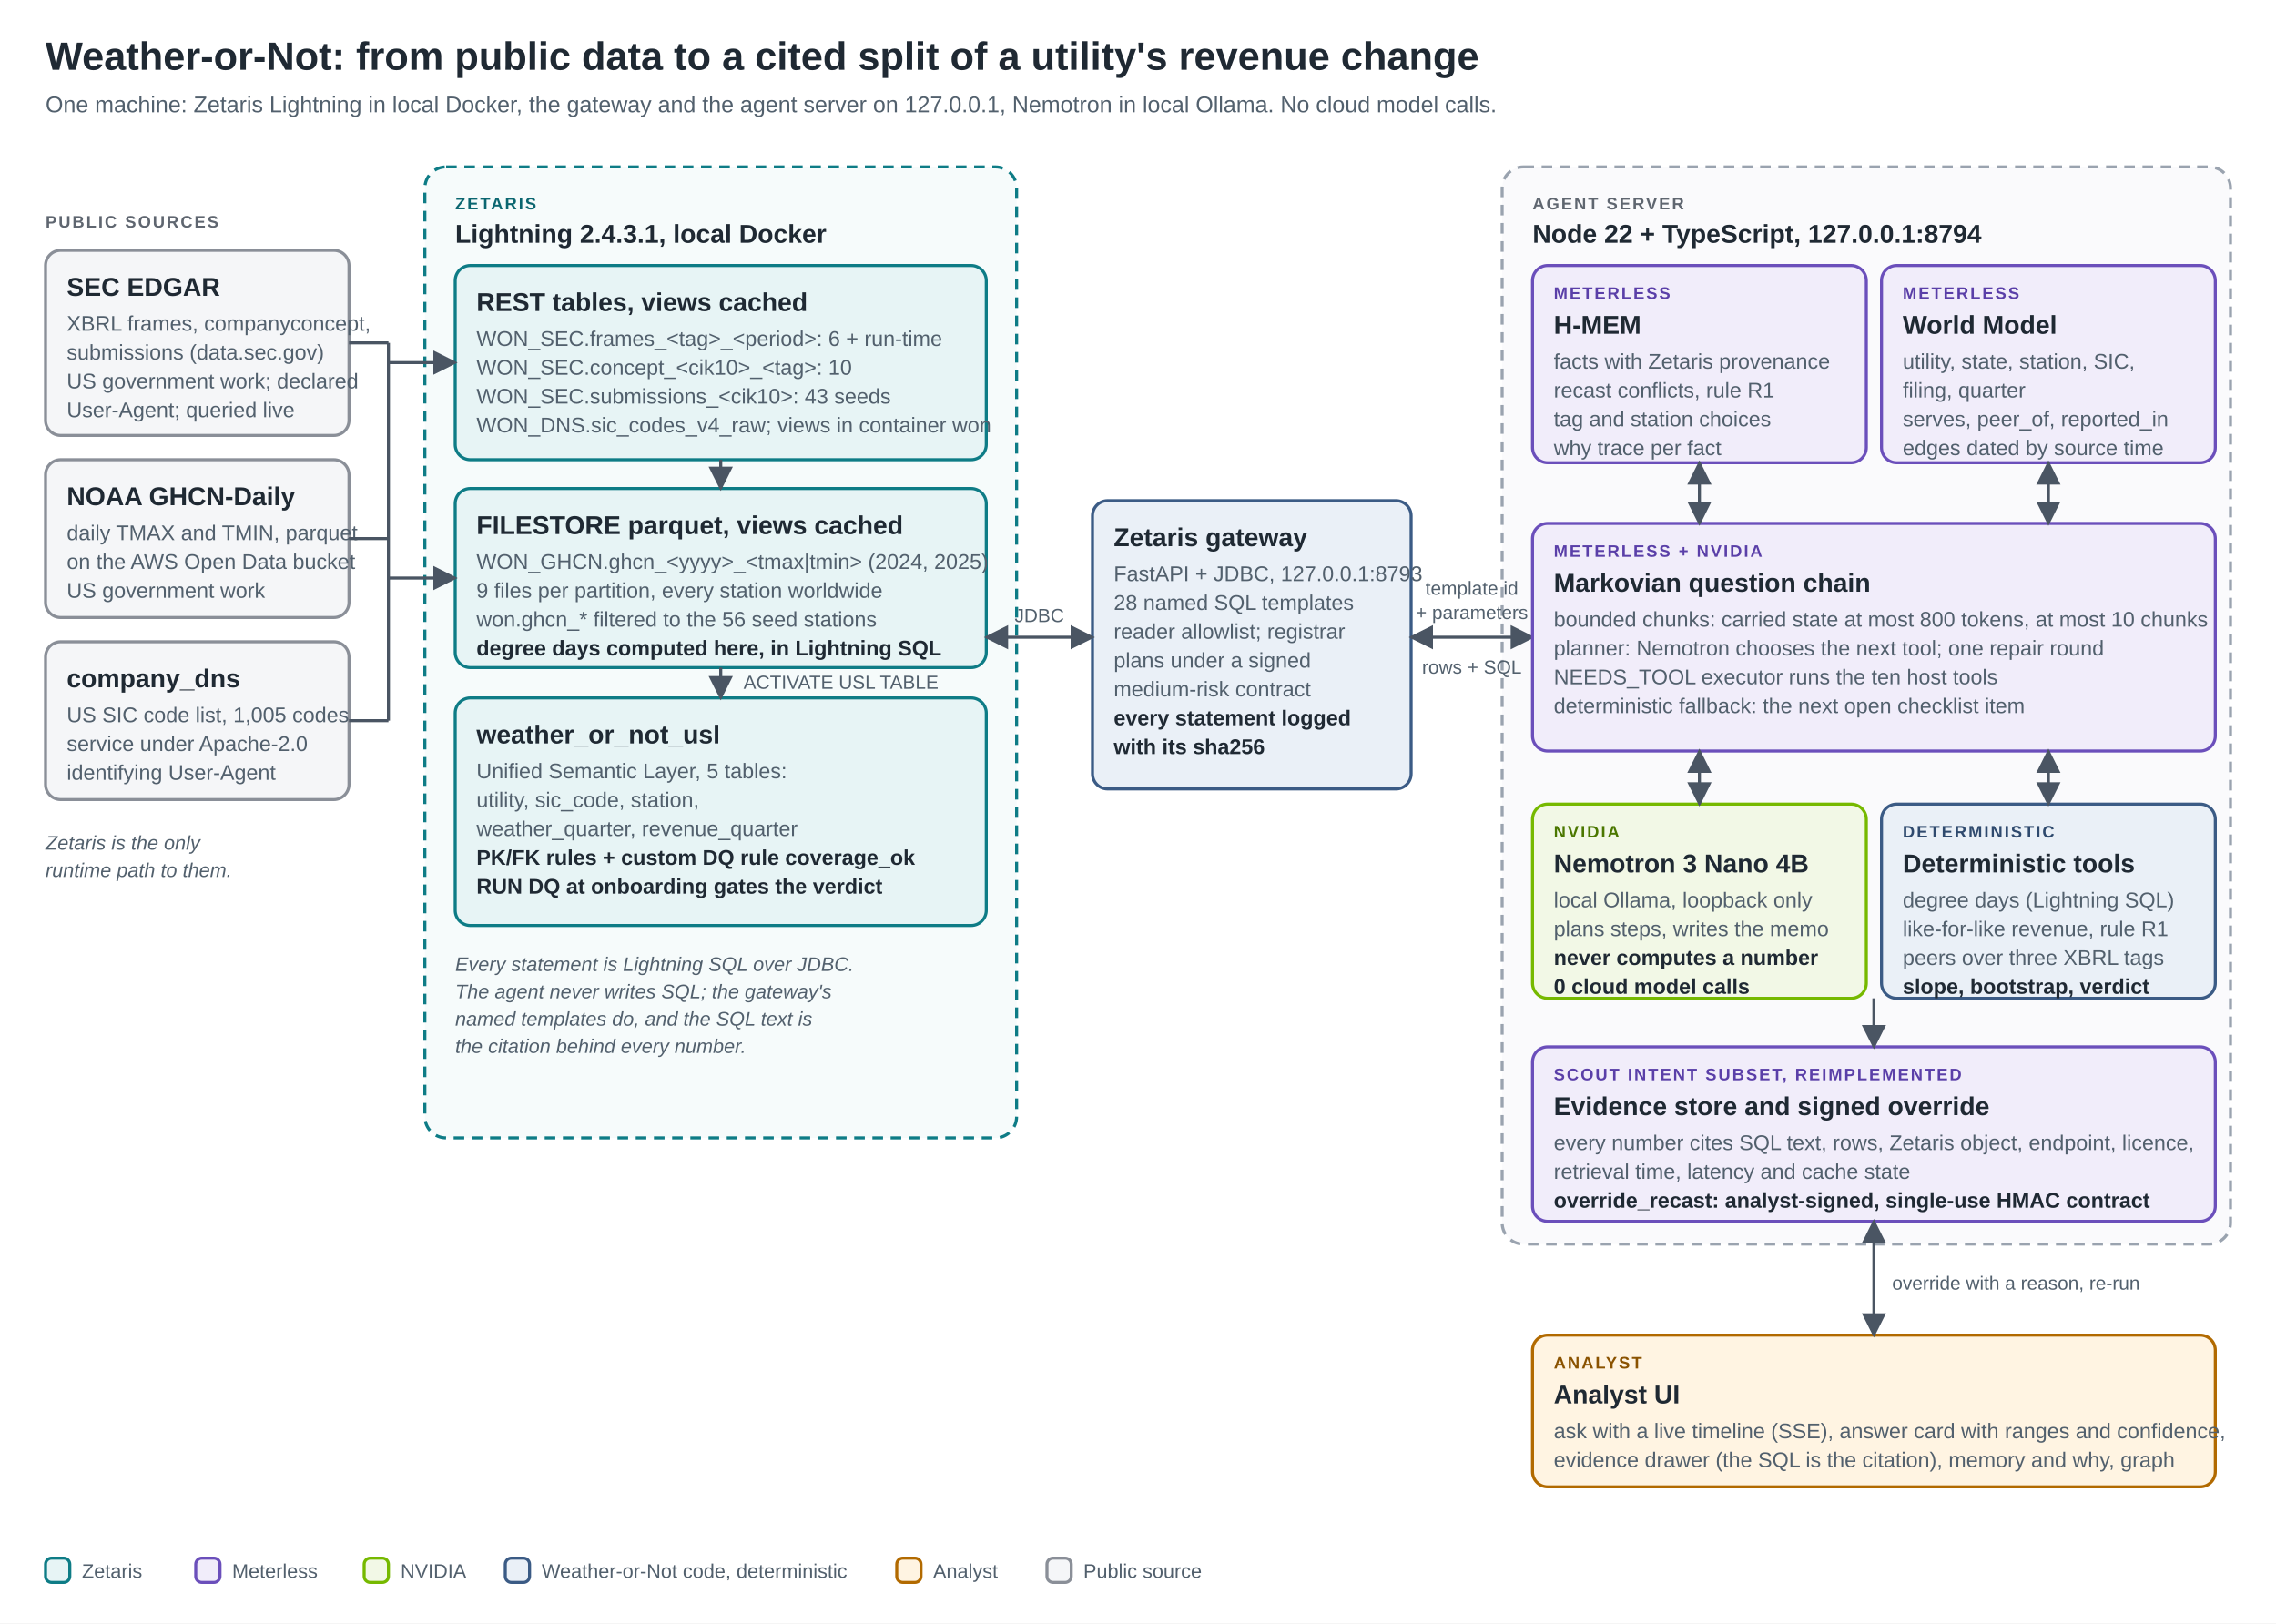
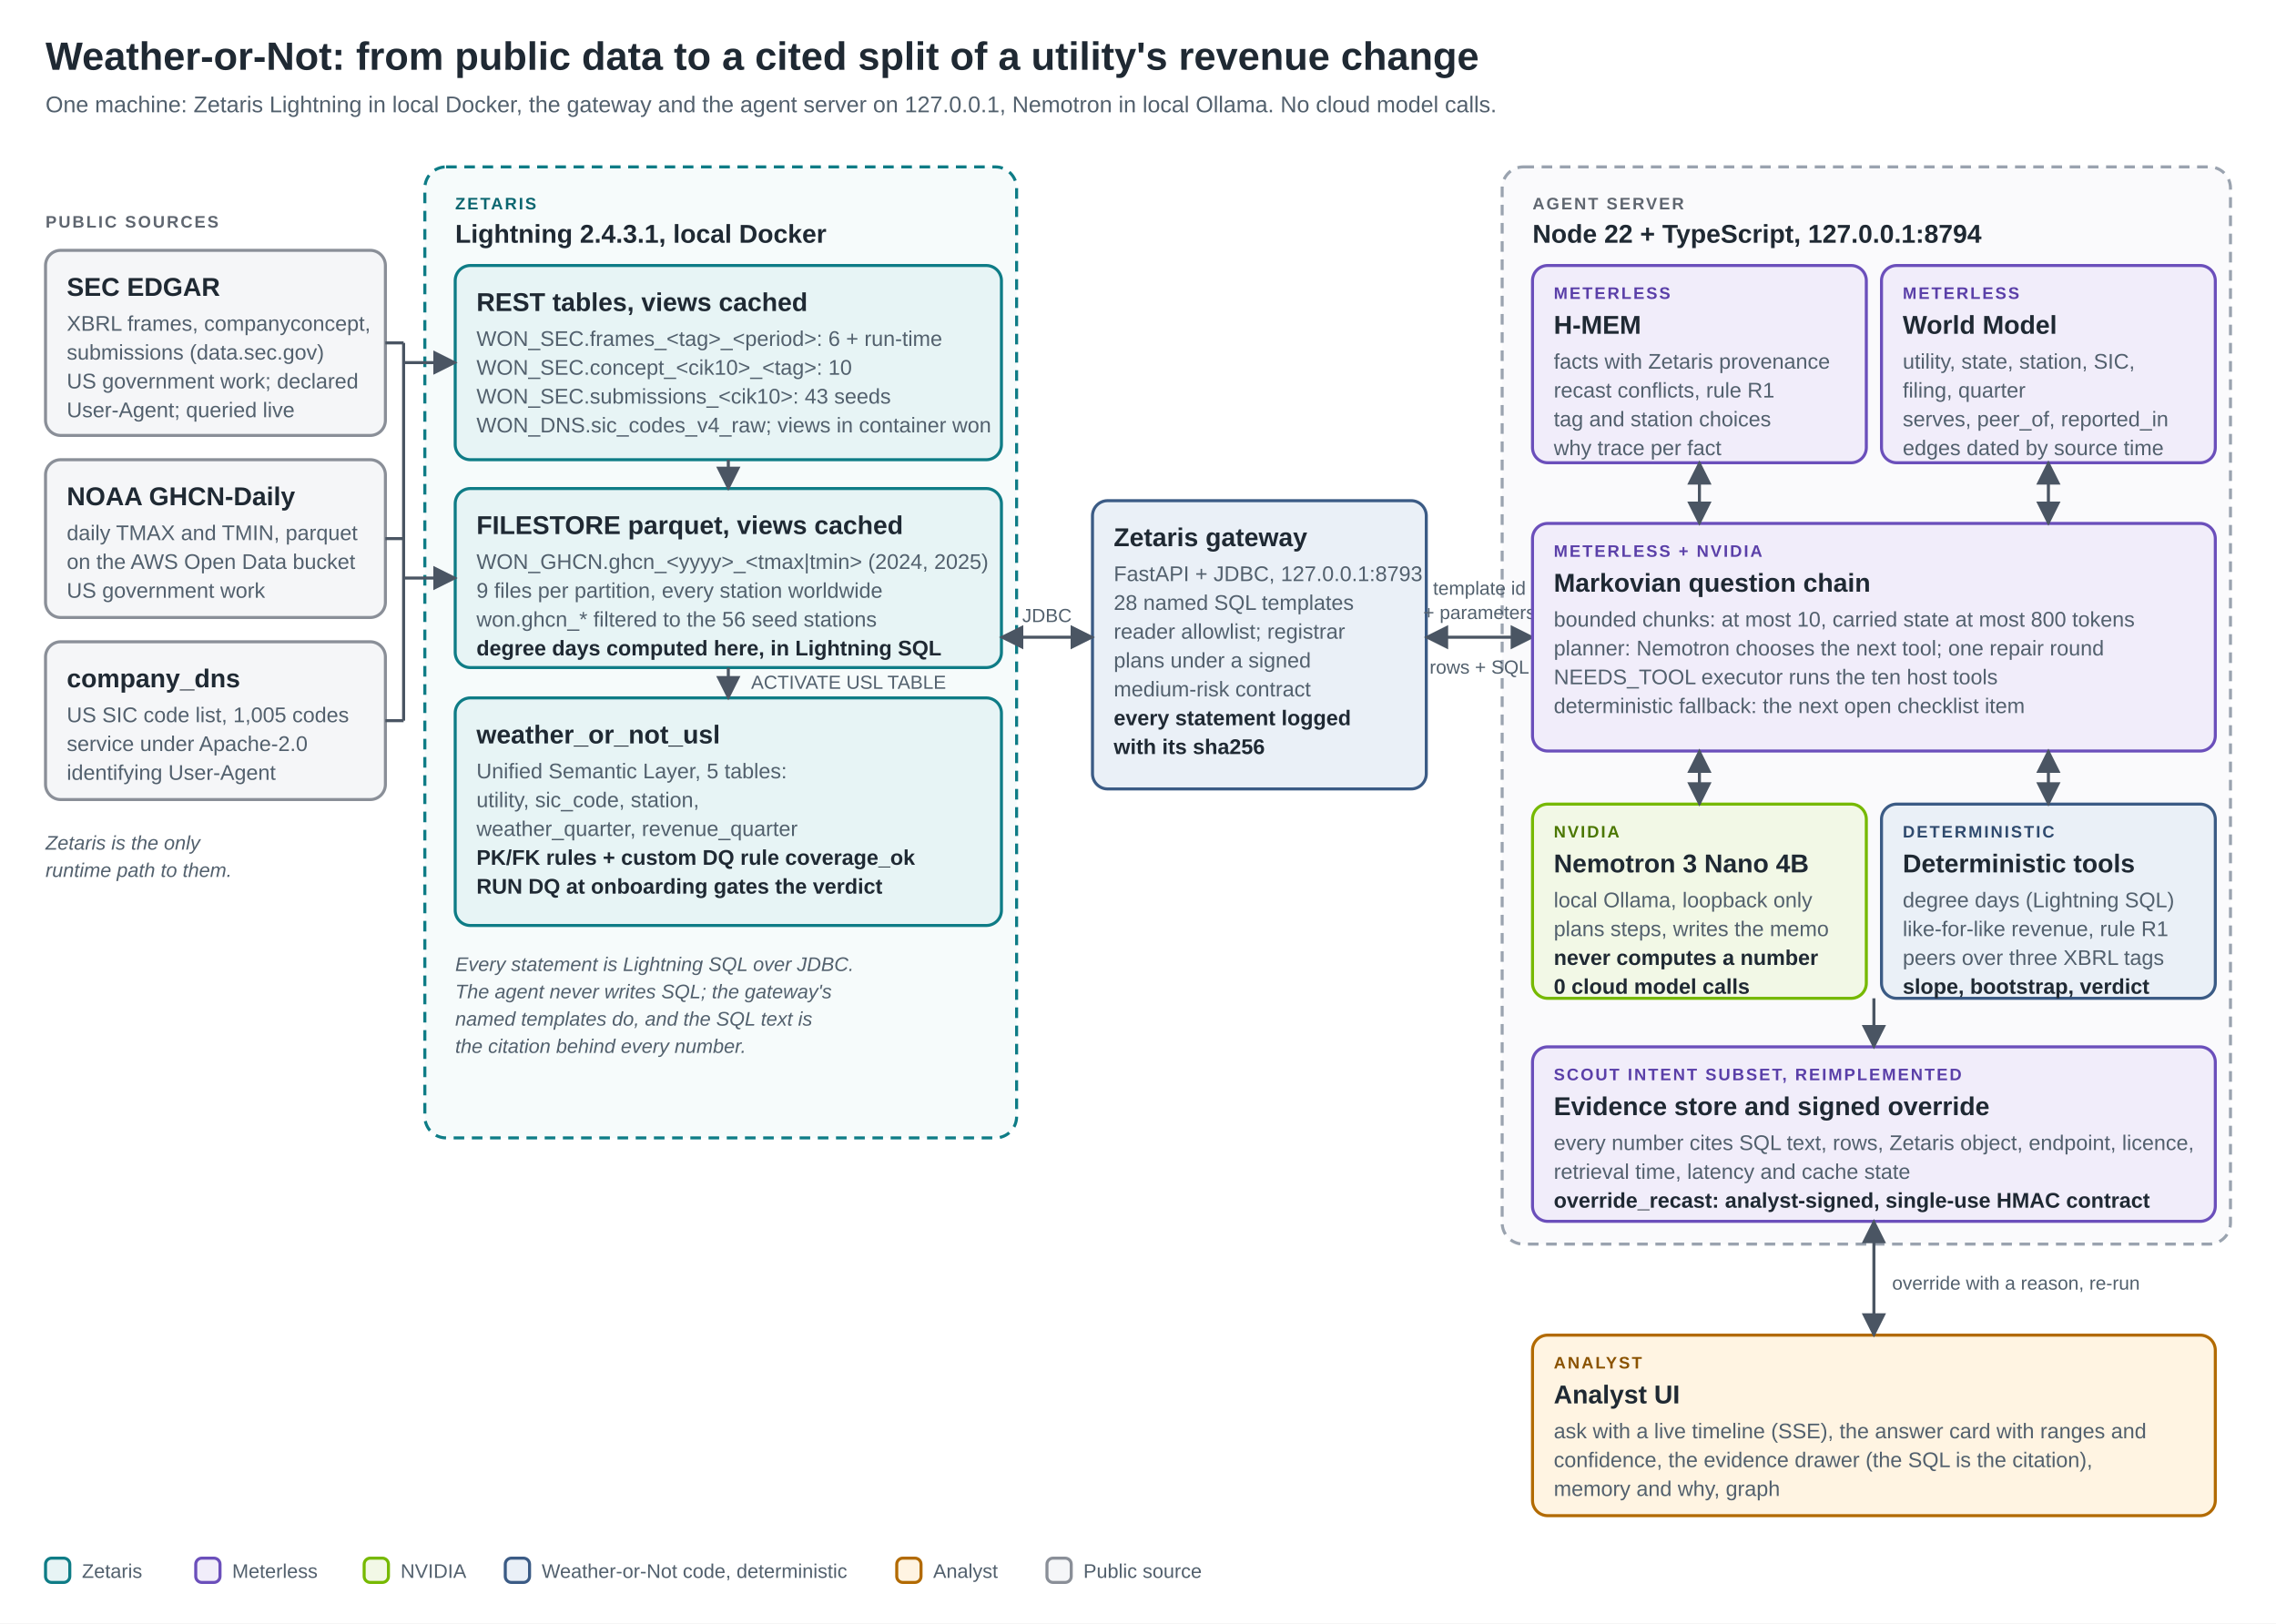
<svg xmlns="http://www.w3.org/2000/svg" width="1500" height="1070" viewBox="0 0 1500 1070" font-family="Segoe UI, Helvetica Neue, Arial, sans-serif" role="img" aria-labelledby="t d">
  <defs>
    <marker id="arrow" viewBox="0 0 10 10" refX="9" refY="5" markerWidth="8" markerHeight="8" orient="auto-start-reverse">
      <path d="M0,0 L10,5 L0,10 z" fill="#4A5563" />
    </marker>
    <marker id="arrow-start" viewBox="0 0 10 10" refX="9" refY="5" markerWidth="8" markerHeight="8" orient="auto-start-reverse">
      <path d="M0,0 L10,5 L0,10 z" fill="#4A5563" />
    </marker>
  </defs>
  <rect width="1500" height="1070" fill="#FFFFFF" />
  <text x="30" y="46" font-size="26" font-weight="bold" font-style="normal" fill="#1F2933" text-anchor="start">Weather-or-Not: from public data to a cited split of a utility's revenue change</text>
  <text x="30" y="74" font-size="15" font-weight="normal" font-style="normal" fill="#52606D" text-anchor="start">One machine: Zetaris Lightning in local Docker, the gateway and the agent server on 127.0.0.1, Nemotron in local Ollama. No cloud model calls.</text>
  <rect x="280" y="110" width="390" height="640" rx="14" fill="#F6FBFB" stroke="#0E7C86" stroke-width="2.0" stroke-dasharray="7 5" />
  <rect x="990" y="110" width="480" height="710" rx="14" fill="#FAFAFC" stroke="#9AA3AF" stroke-width="2.0" stroke-dasharray="7 5" />
  <text x="30" y="150" font-size="11" font-weight="bold" font-style="normal" fill="#5F6670" text-anchor="start" letter-spacing="1.2">PUBLIC SOURCES</text>
-   <rect x="30" y="165" width="200" height="122" rx="10" fill="#F5F6F8" stroke="#8A8F98" stroke-width="2.0" />
+   <rect x="30" y="165" width="224" height="122" rx="10" fill="#F5F6F8" stroke="#8A8F98" stroke-width="2.0" />
  <text x="44" y="195" font-size="17" font-weight="bold" font-style="normal" fill="#1F2933" text-anchor="start">SEC EDGAR</text>
  <text x="44" y="218" font-size="14" font-weight="normal" font-style="normal" fill="#52606D" text-anchor="start">XBRL frames, companyconcept,</text>
  <text x="44" y="237" font-size="14" font-weight="normal" font-style="normal" fill="#52606D" text-anchor="start">submissions (data.sec.gov)</text>
  <text x="44" y="256" font-size="14" font-weight="normal" font-style="normal" fill="#52606D" text-anchor="start">US government work; declared</text>
  <text x="44" y="275" font-size="14" font-weight="normal" font-style="normal" fill="#52606D" text-anchor="start">User-Agent; queried live</text>
-   <rect x="30" y="303" width="200" height="104" rx="10" fill="#F5F6F8" stroke="#8A8F98" stroke-width="2.0" />
+   <rect x="30" y="303" width="224" height="104" rx="10" fill="#F5F6F8" stroke="#8A8F98" stroke-width="2.0" />
  <text x="44" y="333" font-size="17" font-weight="bold" font-style="normal" fill="#1F2933" text-anchor="start">NOAA GHCN-Daily</text>
  <text x="44" y="356" font-size="14" font-weight="normal" font-style="normal" fill="#52606D" text-anchor="start">daily TMAX and TMIN, parquet</text>
  <text x="44" y="375" font-size="14" font-weight="normal" font-style="normal" fill="#52606D" text-anchor="start">on the AWS Open Data bucket</text>
  <text x="44" y="394" font-size="14" font-weight="normal" font-style="normal" fill="#52606D" text-anchor="start">US government work</text>
-   <rect x="30" y="423" width="200" height="104" rx="10" fill="#F5F6F8" stroke="#8A8F98" stroke-width="2.0" />
+   <rect x="30" y="423" width="224" height="104" rx="10" fill="#F5F6F8" stroke="#8A8F98" stroke-width="2.0" />
  <text x="44" y="453" font-size="17" font-weight="bold" font-style="normal" fill="#1F2933" text-anchor="start">company_dns</text>
  <text x="44" y="476" font-size="14" font-weight="normal" font-style="normal" fill="#52606D" text-anchor="start">US SIC code list, 1,005 codes</text>
  <text x="44" y="495" font-size="14" font-weight="normal" font-style="normal" fill="#52606D" text-anchor="start">service under Apache-2.0</text>
  <text x="44" y="514" font-size="14" font-weight="normal" font-style="normal" fill="#52606D" text-anchor="start">identifying User-Agent</text>
  <text x="30" y="560" font-size="13" font-weight="normal" font-style="italic" fill="#52606D" text-anchor="start">Zetaris is the only</text>
  <text x="30" y="578" font-size="13" font-weight="normal" font-style="italic" fill="#52606D" text-anchor="start">runtime path to them.</text>
  <text x="300" y="138" font-size="11" font-weight="bold" font-style="normal" fill="#0B6670" text-anchor="start" letter-spacing="1.2">ZETARIS</text>
  <text x="300" y="160" font-size="17" font-weight="bold" font-style="normal" fill="#1F2933" text-anchor="start">Lightning 2.4.3.1, local Docker</text>
-   <rect x="300" y="175" width="350" height="128" rx="10" fill="#E7F4F5" stroke="#0E7C86" stroke-width="2.0" />
+   <rect x="300" y="175" width="360" height="128" rx="10" fill="#E7F4F5" stroke="#0E7C86" stroke-width="2.0" />
  <text x="314" y="205" font-size="17" font-weight="bold" font-style="normal" fill="#1F2933" text-anchor="start">REST tables, views cached</text>
  <text x="314" y="228" font-size="14" font-weight="normal" font-style="normal" fill="#52606D" text-anchor="start">WON_SEC.frames_&lt;tag&gt;_&lt;period&gt;: 6 + run-time</text>
  <text x="314" y="247" font-size="14" font-weight="normal" font-style="normal" fill="#52606D" text-anchor="start">WON_SEC.concept_&lt;cik10&gt;_&lt;tag&gt;: 10</text>
  <text x="314" y="266" font-size="14" font-weight="normal" font-style="normal" fill="#52606D" text-anchor="start">WON_SEC.submissions_&lt;cik10&gt;: 43 seeds</text>
  <text x="314" y="285" font-size="14" font-weight="normal" font-style="normal" fill="#52606D" text-anchor="start">WON_DNS.sic_codes_v4_raw; views in container won</text>
-   <rect x="300" y="322" width="350" height="118" rx="10" fill="#E7F4F5" stroke="#0E7C86" stroke-width="2.0" />
+   <rect x="300" y="322" width="360" height="118" rx="10" fill="#E7F4F5" stroke="#0E7C86" stroke-width="2.0" />
  <text x="314" y="352" font-size="17" font-weight="bold" font-style="normal" fill="#1F2933" text-anchor="start">FILESTORE parquet, views cached</text>
  <text x="314" y="375" font-size="14" font-weight="normal" font-style="normal" fill="#52606D" text-anchor="start">WON_GHCN.ghcn_&lt;yyyy&gt;_&lt;tmax|tmin&gt; (2024, 2025)</text>
  <text x="314" y="394" font-size="14" font-weight="normal" font-style="normal" fill="#52606D" text-anchor="start">9 files per partition, every station worldwide</text>
  <text x="314" y="413" font-size="14" font-weight="normal" font-style="normal" fill="#52606D" text-anchor="start">won.ghcn_* filtered to the 56 seed stations</text>
  <text x="314" y="432" font-size="14" font-weight="bold" font-style="normal" fill="#1F2933" text-anchor="start">degree days computed here, in Lightning SQL</text>
-   <rect x="300" y="460" width="350" height="150" rx="10" fill="#E7F4F5" stroke="#0E7C86" stroke-width="2.0" />
+   <rect x="300" y="460" width="360" height="150" rx="10" fill="#E7F4F5" stroke="#0E7C86" stroke-width="2.0" />
  <text x="314" y="490" font-size="17" font-weight="bold" font-style="normal" fill="#1F2933" text-anchor="start">weather_or_not_usl</text>
  <text x="314" y="513" font-size="14" font-weight="normal" font-style="normal" fill="#52606D" text-anchor="start">Unified Semantic Layer, 5 tables:</text>
  <text x="314" y="532" font-size="14" font-weight="normal" font-style="normal" fill="#52606D" text-anchor="start">utility, sic_code, station,</text>
  <text x="314" y="551" font-size="14" font-weight="normal" font-style="normal" fill="#52606D" text-anchor="start">weather_quarter, revenue_quarter</text>
  <text x="314" y="570" font-size="14" font-weight="bold" font-style="normal" fill="#1F2933" text-anchor="start">PK/FK rules + custom DQ rule coverage_ok</text>
  <text x="314" y="589" font-size="14" font-weight="bold" font-style="normal" fill="#1F2933" text-anchor="start">RUN DQ at onboarding gates the verdict</text>
  <text x="300" y="640" font-size="13" font-weight="normal" font-style="italic" fill="#52606D" text-anchor="start">Every statement is Lightning SQL over JDBC.</text>
  <text x="300" y="658" font-size="13" font-weight="normal" font-style="italic" fill="#52606D" text-anchor="start">The agent never writes SQL; the gateway's</text>
  <text x="300" y="676" font-size="13" font-weight="normal" font-style="italic" fill="#52606D" text-anchor="start">named templates do, and the SQL text is</text>
  <text x="300" y="694" font-size="13" font-weight="normal" font-style="italic" fill="#52606D" text-anchor="start">the citation behind every number.</text>
-   <line x1="230" y1="226" x2="256" y2="226" stroke="#4A5563" stroke-width="2" />
-   <line x1="230" y1="355" x2="256" y2="355" stroke="#4A5563" stroke-width="2" />
-   <line x1="230" y1="475" x2="256" y2="475" stroke="#4A5563" stroke-width="2" />
-   <line x1="256" y1="226" x2="256" y2="475" stroke="#4A5563" stroke-width="2" />
-   <polyline points="256,239 300,239" fill="none" stroke="#4A5563" stroke-width="2" marker-end="url(#arrow)" />
-   <polyline points="256,381 300,381" fill="none" stroke="#4A5563" stroke-width="2" marker-end="url(#arrow)" />
-   <polyline points="475,303 475,322" fill="none" stroke="#4A5563" stroke-width="2" marker-end="url(#arrow)" />
-   <polyline points="475,440 475,460" fill="none" stroke="#4A5563" stroke-width="2" marker-end="url(#arrow)" />
-   <text x="490" y="454" font-size="12.5" font-weight="normal" font-style="normal" fill="#52606D" text-anchor="start">ACTIVATE USL TABLE</text>
-   <rect x="720" y="330" width="210" height="190" rx="10" fill="#EAF0F7" stroke="#3B5B85" stroke-width="2.0" />
+   <line x1="254" y1="226" x2="266" y2="226" stroke="#4A5563" stroke-width="2" />
+   <line x1="254" y1="355" x2="266" y2="355" stroke="#4A5563" stroke-width="2" />
+   <line x1="254" y1="475" x2="266" y2="475" stroke="#4A5563" stroke-width="2" />
+   <line x1="266" y1="226" x2="266" y2="475" stroke="#4A5563" stroke-width="2" />
+   <polyline points="266,239 300,239" fill="none" stroke="#4A5563" stroke-width="2" marker-end="url(#arrow)" />
+   <polyline points="266,381 300,381" fill="none" stroke="#4A5563" stroke-width="2" marker-end="url(#arrow)" />
+   <polyline points="480,303 480,322" fill="none" stroke="#4A5563" stroke-width="2" marker-end="url(#arrow)" />
+   <polyline points="480,440 480,460" fill="none" stroke="#4A5563" stroke-width="2" marker-end="url(#arrow)" />
+   <text x="495" y="454" font-size="12.5" font-weight="normal" font-style="normal" fill="#52606D" text-anchor="start">ACTIVATE USL TABLE</text>
+   <rect x="720" y="330" width="220" height="190" rx="10" fill="#EAF0F7" stroke="#3B5B85" stroke-width="2.0" />
  <text x="734" y="360" font-size="17" font-weight="bold" font-style="normal" fill="#1F2933" text-anchor="start">Zetaris gateway</text>
  <text x="734" y="383" font-size="14" font-weight="normal" font-style="normal" fill="#52606D" text-anchor="start">FastAPI + JDBC, 127.0.0.1:8793</text>
  <text x="734" y="402" font-size="14" font-weight="normal" font-style="normal" fill="#52606D" text-anchor="start">28 named SQL templates</text>
  <text x="734" y="421" font-size="14" font-weight="normal" font-style="normal" fill="#52606D" text-anchor="start">reader allowlist; registrar</text>
  <text x="734" y="440" font-size="14" font-weight="normal" font-style="normal" fill="#52606D" text-anchor="start">plans under a signed</text>
  <text x="734" y="459" font-size="14" font-weight="normal" font-style="normal" fill="#52606D" text-anchor="start">medium-risk contract</text>
  <text x="734" y="478" font-size="14" font-weight="bold" font-style="normal" fill="#1F2933" text-anchor="start">every statement logged</text>
  <text x="734" y="497" font-size="14" font-weight="bold" font-style="normal" fill="#1F2933" text-anchor="start">with its sha256</text>
-   <polyline points="650,420 720,420" fill="none" stroke="#4A5563" stroke-width="2" marker-start="url(#arrow-start)" marker-end="url(#arrow)" />
-   <text x="685" y="410" font-size="12.5" font-weight="normal" font-style="normal" fill="#52606D" text-anchor="middle">JDBC</text>
-   <polyline points="930,420 1010,420" fill="none" stroke="#4A5563" stroke-width="2" marker-start="url(#arrow-start)" marker-end="url(#arrow)" />
-   <text x="970" y="392" font-size="12.5" font-weight="normal" font-style="normal" fill="#52606D" text-anchor="middle">template id</text>
-   <text x="970" y="408" font-size="12.5" font-weight="normal" font-style="normal" fill="#52606D" text-anchor="middle">+ parameters</text>
-   <text x="970" y="444" font-size="12.5" font-weight="normal" font-style="normal" fill="#52606D" text-anchor="middle">rows + SQL</text>
+   <polyline points="660,420 720,420" fill="none" stroke="#4A5563" stroke-width="2" marker-start="url(#arrow-start)" marker-end="url(#arrow)" />
+   <text x="690" y="410" font-size="12.5" font-weight="normal" font-style="normal" fill="#52606D" text-anchor="middle">JDBC</text>
+   <polyline points="940,420 1010,420" fill="none" stroke="#4A5563" stroke-width="2" marker-start="url(#arrow-start)" marker-end="url(#arrow)" />
+   <text x="975" y="392" font-size="12.5" font-weight="normal" font-style="normal" fill="#52606D" text-anchor="middle">template id</text>
+   <text x="975" y="408" font-size="12.5" font-weight="normal" font-style="normal" fill="#52606D" text-anchor="middle">+ parameters</text>
+   <text x="975" y="444" font-size="12.5" font-weight="normal" font-style="normal" fill="#52606D" text-anchor="middle">rows + SQL</text>
  <text x="1010" y="138" font-size="11" font-weight="bold" font-style="normal" fill="#5F6670" text-anchor="start" letter-spacing="1.2">AGENT SERVER</text>
  <text x="1010" y="160" font-size="17" font-weight="bold" font-style="normal" fill="#1F2933" text-anchor="start">Node 22 + TypeScript, 127.0.0.1:8794</text>
  <rect x="1010" y="175" width="220" height="130" rx="10" fill="#F1EDFA" stroke="#6B4FBB" stroke-width="2.0" />
  <text x="1024" y="197" font-size="11" font-weight="bold" font-style="normal" fill="#5A3FA8" text-anchor="start" letter-spacing="1.2">METERLESS</text>
  <text x="1024" y="220" font-size="17" font-weight="bold" font-style="normal" fill="#1F2933" text-anchor="start">H-MEM</text>
  <text x="1024" y="243" font-size="14" font-weight="normal" font-style="normal" fill="#52606D" text-anchor="start">facts with Zetaris provenance</text>
  <text x="1024" y="262" font-size="14" font-weight="normal" font-style="normal" fill="#52606D" text-anchor="start">recast conflicts, rule R1</text>
  <text x="1024" y="281" font-size="14" font-weight="normal" font-style="normal" fill="#52606D" text-anchor="start">tag and station choices</text>
  <text x="1024" y="300" font-size="14" font-weight="normal" font-style="normal" fill="#52606D" text-anchor="start">why trace per fact</text>
  <rect x="1240" y="175" width="220" height="130" rx="10" fill="#F1EDFA" stroke="#6B4FBB" stroke-width="2.0" />
  <text x="1254" y="197" font-size="11" font-weight="bold" font-style="normal" fill="#5A3FA8" text-anchor="start" letter-spacing="1.2">METERLESS</text>
  <text x="1254" y="220" font-size="17" font-weight="bold" font-style="normal" fill="#1F2933" text-anchor="start">World Model</text>
  <text x="1254" y="243" font-size="14" font-weight="normal" font-style="normal" fill="#52606D" text-anchor="start">utility, state, station, SIC,</text>
  <text x="1254" y="262" font-size="14" font-weight="normal" font-style="normal" fill="#52606D" text-anchor="start">filing, quarter</text>
  <text x="1254" y="281" font-size="14" font-weight="normal" font-style="normal" fill="#52606D" text-anchor="start">serves, peer_of, reported_in</text>
  <text x="1254" y="300" font-size="14" font-weight="normal" font-style="normal" fill="#52606D" text-anchor="start">edges dated by source time</text>
  <rect x="1010" y="345" width="450" height="150" rx="10" fill="#F1EDFA" stroke="#6B4FBB" stroke-width="2.0" />
  <text x="1024" y="367" font-size="11" font-weight="bold" font-style="normal" fill="#5A3FA8" text-anchor="start" letter-spacing="1.2">METERLESS  +  NVIDIA</text>
  <text x="1024" y="390" font-size="17" font-weight="bold" font-style="normal" fill="#1F2933" text-anchor="start">Markovian question chain</text>
-   <text x="1024" y="413" font-size="14" font-weight="normal" font-style="normal" fill="#52606D" text-anchor="start">bounded chunks: carried state at most 800 tokens, at most 10 chunks</text>
+   <text x="1024" y="413" font-size="14" font-weight="normal" font-style="normal" fill="#52606D" text-anchor="start">bounded chunks: at most 10, carried state at most 800 tokens</text>
  <text x="1024" y="432" font-size="14" font-weight="normal" font-style="normal" fill="#52606D" text-anchor="start">planner: Nemotron chooses the next tool; one repair round</text>
  <text x="1024" y="451" font-size="14" font-weight="normal" font-style="normal" fill="#52606D" text-anchor="start">NEEDS_TOOL executor runs the ten host tools</text>
  <text x="1024" y="470" font-size="14" font-weight="normal" font-style="normal" fill="#52606D" text-anchor="start">deterministic fallback: the next open checklist item</text>
  <rect x="1010" y="530" width="220" height="128" rx="10" fill="#F2F8E6" stroke="#76B900" stroke-width="2.0" />
  <text x="1024" y="552" font-size="11" font-weight="bold" font-style="normal" fill="#4B7700" text-anchor="start" letter-spacing="1.2">NVIDIA</text>
  <text x="1024" y="575" font-size="17" font-weight="bold" font-style="normal" fill="#1F2933" text-anchor="start">Nemotron 3 Nano 4B</text>
  <text x="1024" y="598" font-size="14" font-weight="normal" font-style="normal" fill="#52606D" text-anchor="start">local Ollama, loopback only</text>
  <text x="1024" y="617" font-size="14" font-weight="normal" font-style="normal" fill="#52606D" text-anchor="start">plans steps, writes the memo</text>
  <text x="1024" y="636" font-size="14" font-weight="bold" font-style="normal" fill="#1F2933" text-anchor="start">never computes a number</text>
  <text x="1024" y="655" font-size="14" font-weight="bold" font-style="normal" fill="#1F2933" text-anchor="start">0 cloud model calls</text>
  <rect x="1240" y="530" width="220" height="128" rx="10" fill="#EAF0F7" stroke="#3B5B85" stroke-width="2.0" />
  <text x="1254" y="552" font-size="11" font-weight="bold" font-style="normal" fill="#2F4A6E" text-anchor="start" letter-spacing="1.2">DETERMINISTIC</text>
  <text x="1254" y="575" font-size="17" font-weight="bold" font-style="normal" fill="#1F2933" text-anchor="start">Deterministic tools</text>
  <text x="1254" y="598" font-size="14" font-weight="normal" font-style="normal" fill="#52606D" text-anchor="start">degree days (Lightning SQL)</text>
  <text x="1254" y="617" font-size="14" font-weight="normal" font-style="normal" fill="#52606D" text-anchor="start">like-for-like revenue, rule R1</text>
  <text x="1254" y="636" font-size="14" font-weight="normal" font-style="normal" fill="#52606D" text-anchor="start">peers over three XBRL tags</text>
  <text x="1254" y="655" font-size="14" font-weight="bold" font-style="normal" fill="#1F2933" text-anchor="start">slope, bootstrap, verdict</text>
  <rect x="1010" y="690" width="450" height="115" rx="10" fill="#F1EDFA" stroke="#6B4FBB" stroke-width="2.0" />
  <text x="1024" y="712" font-size="11" font-weight="bold" font-style="normal" fill="#5A3FA8" text-anchor="start" letter-spacing="1.2">SCOUT INTENT SUBSET, REIMPLEMENTED</text>
  <text x="1024" y="735" font-size="17" font-weight="bold" font-style="normal" fill="#1F2933" text-anchor="start">Evidence store and signed override</text>
  <text x="1024" y="758" font-size="14" font-weight="normal" font-style="normal" fill="#52606D" text-anchor="start">every number cites SQL text, rows, Zetaris object, endpoint, licence,</text>
  <text x="1024" y="777" font-size="14" font-weight="normal" font-style="normal" fill="#52606D" text-anchor="start">retrieval time, latency and cache state</text>
  <text x="1024" y="796" font-size="14" font-weight="bold" font-style="normal" fill="#1F2933" text-anchor="start">override_recast: analyst-signed, single-use HMAC contract</text>
  <polyline points="1120,305 1120,345" fill="none" stroke="#4A5563" stroke-width="2" marker-start="url(#arrow-start)" marker-end="url(#arrow)" />
  <polyline points="1350,305 1350,345" fill="none" stroke="#4A5563" stroke-width="2" marker-start="url(#arrow-start)" marker-end="url(#arrow)" />
  <polyline points="1120,495 1120,530" fill="none" stroke="#4A5563" stroke-width="2" marker-start="url(#arrow-start)" marker-end="url(#arrow)" />
  <polyline points="1350,495 1350,530" fill="none" stroke="#4A5563" stroke-width="2" marker-start="url(#arrow-start)" marker-end="url(#arrow)" />
  <polyline points="1235,658 1235,690" fill="none" stroke="#4A5563" stroke-width="2" marker-end="url(#arrow)" />
-   <rect x="1010" y="880" width="450" height="100" rx="10" fill="#FFF4E2" stroke="#B26A00" stroke-width="2.0" />
+   <rect x="1010" y="880" width="450" height="119" rx="10" fill="#FFF4E2" stroke="#B26A00" stroke-width="2.0" />
  <text x="1024" y="902" font-size="11" font-weight="bold" font-style="normal" fill="#8A5200" text-anchor="start" letter-spacing="1.2">ANALYST</text>
  <text x="1024" y="925" font-size="17" font-weight="bold" font-style="normal" fill="#1F2933" text-anchor="start">Analyst UI</text>
-   <text x="1024" y="948" font-size="14" font-weight="normal" font-style="normal" fill="#52606D" text-anchor="start">ask with a live timeline (SSE), answer card with ranges and confidence,</text>
-   <text x="1024" y="967" font-size="14" font-weight="normal" font-style="normal" fill="#52606D" text-anchor="start">evidence drawer (the SQL is the citation), memory and why, graph</text>
+   <text x="1024" y="948" font-size="14" font-weight="normal" font-style="normal" fill="#52606D" text-anchor="start">ask with a live timeline (SSE), the answer card with ranges and</text>
+   <text x="1024" y="967" font-size="14" font-weight="normal" font-style="normal" fill="#52606D" text-anchor="start">confidence, the evidence drawer (the SQL is the citation),</text>
+   <text x="1024" y="986" font-size="14" font-weight="normal" font-style="normal" fill="#52606D" text-anchor="start">memory and why, graph</text>
  <polyline points="1235,880 1235,805" fill="none" stroke="#4A5563" stroke-width="2" marker-start="url(#arrow-start)" marker-end="url(#arrow)" />
  <text x="1247" y="850" font-size="12.5" font-weight="normal" font-style="normal" fill="#52606D" text-anchor="start">override with a reason, re-run</text>
  <rect x="30" y="1027" width="16" height="16" rx="4" fill="#E7F4F5" stroke="#0E7C86" stroke-width="2.0" />
  <text x="54" y="1040" font-size="13" font-weight="normal" font-style="normal" fill="#52606D" text-anchor="start">Zetaris</text>
  <rect x="129" y="1027" width="16" height="16" rx="4" fill="#F1EDFA" stroke="#6B4FBB" stroke-width="2.0" />
  <text x="153" y="1040" font-size="13" font-weight="normal" font-style="normal" fill="#52606D" text-anchor="start">Meterless</text>
  <rect x="240" y="1027" width="16" height="16" rx="4" fill="#F2F8E6" stroke="#76B900" stroke-width="2.0" />
  <text x="264" y="1040" font-size="13" font-weight="normal" font-style="normal" fill="#52606D" text-anchor="start">NVIDIA</text>
  <rect x="333" y="1027" width="16" height="16" rx="4" fill="#EAF0F7" stroke="#3B5B85" stroke-width="2.0" />
  <text x="357" y="1040" font-size="13" font-weight="normal" font-style="normal" fill="#52606D" text-anchor="start">Weather-or-Not code, deterministic</text>
  <rect x="591" y="1027" width="16" height="16" rx="4" fill="#FFF4E2" stroke="#B26A00" stroke-width="2.0" />
  <text x="615" y="1040" font-size="13" font-weight="normal" font-style="normal" fill="#52606D" text-anchor="start">Analyst</text>
  <rect x="690" y="1027" width="16" height="16" rx="4" fill="#F5F6F8" stroke="#8A8F98" stroke-width="2.0" />
  <text x="714" y="1040" font-size="13" font-weight="normal" font-style="normal" fill="#52606D" text-anchor="start">Public source</text>
</svg>
